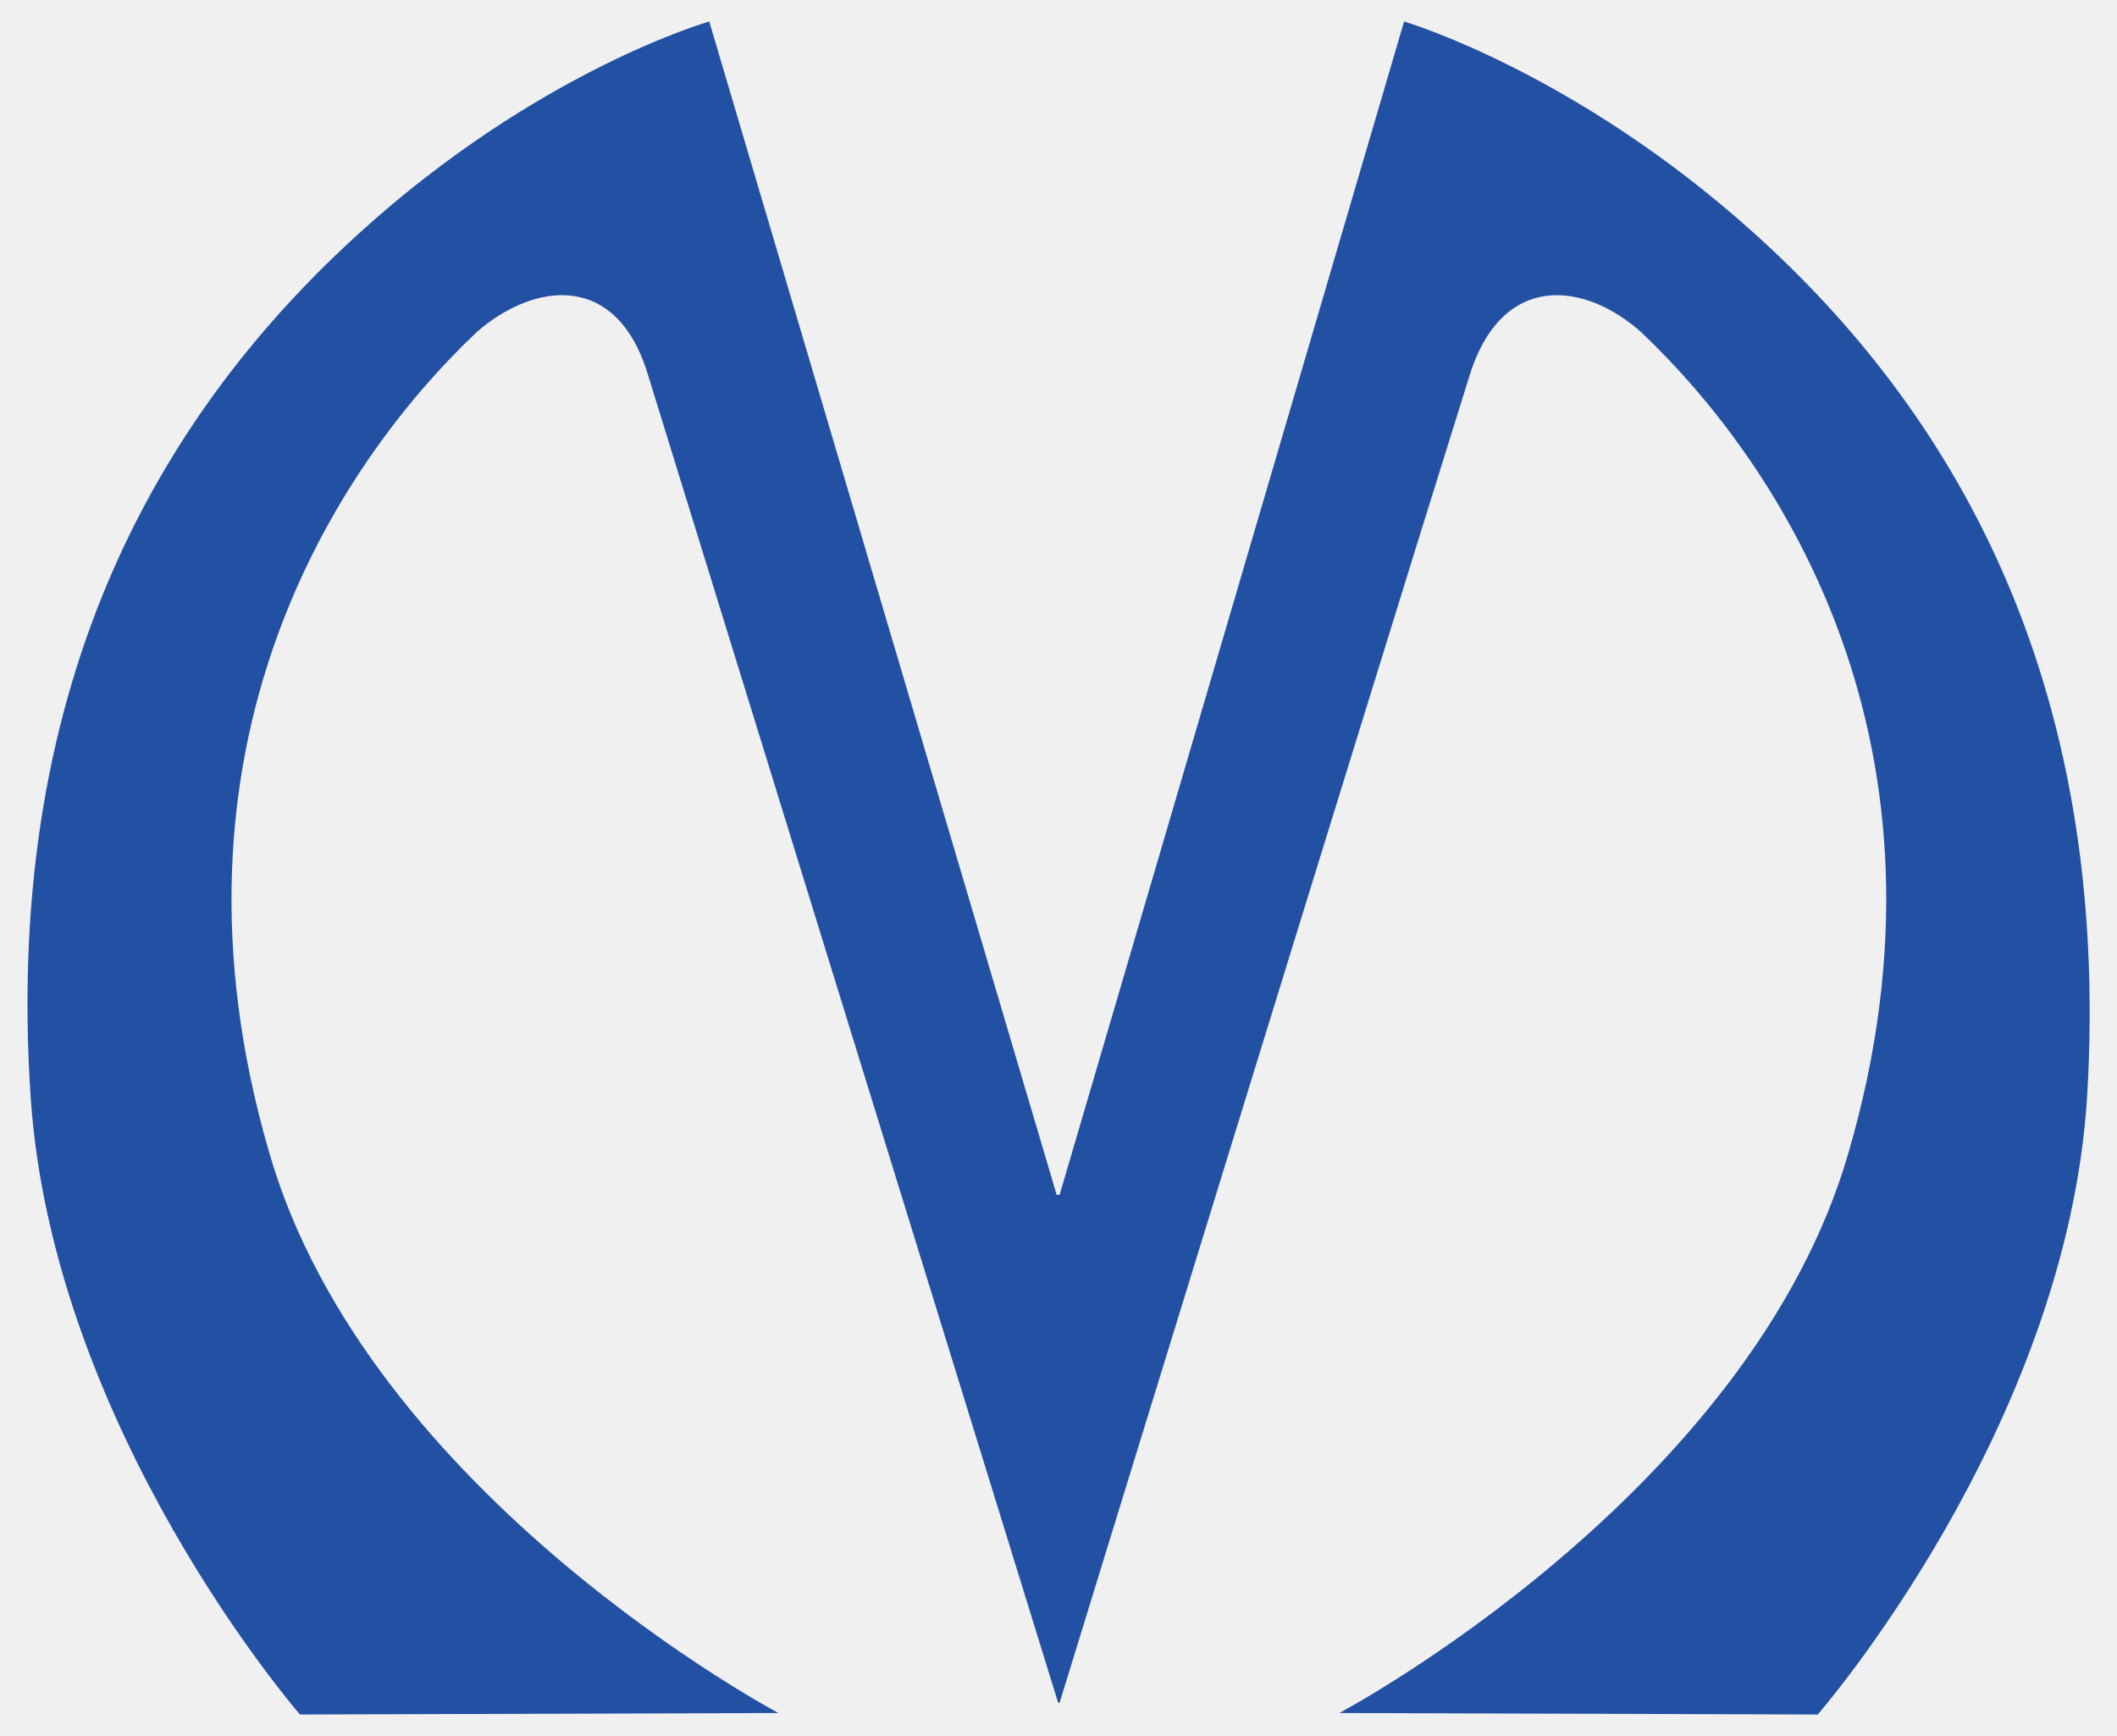
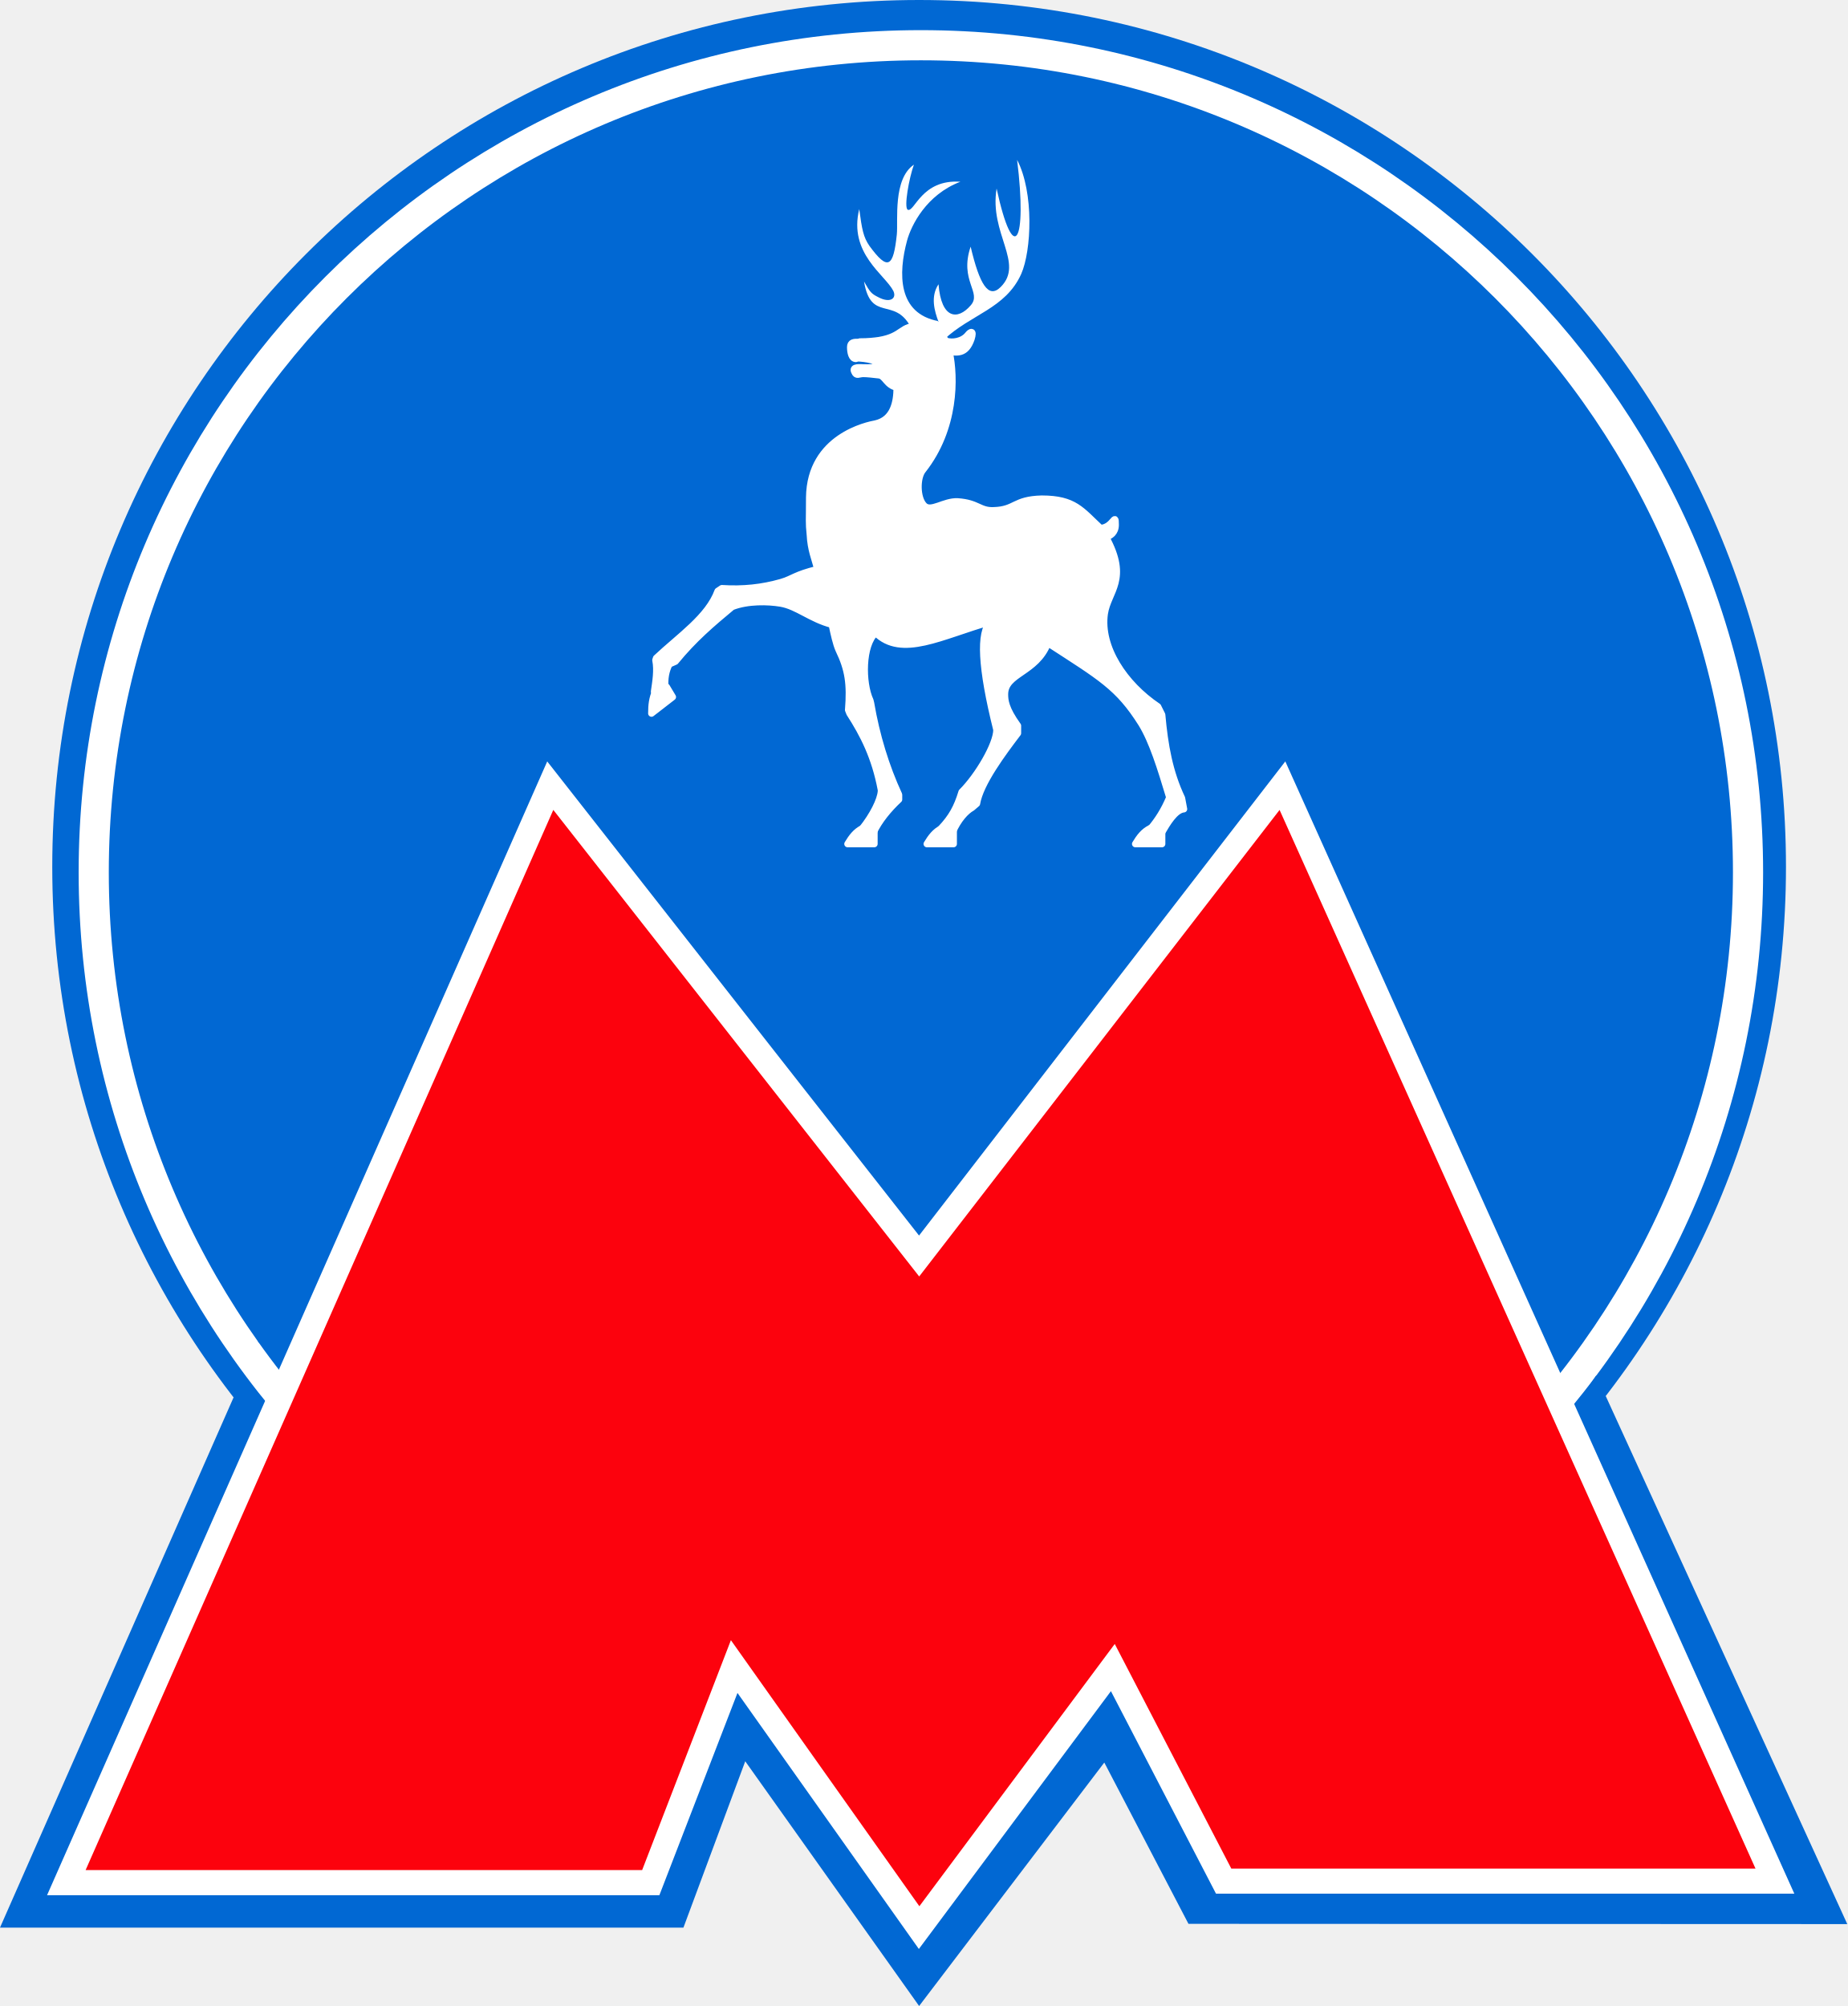
- <svg xmlns="http://www.w3.org/2000/svg" xml:space="preserve" width="200px" height="164px" version="1.1" viewBox="0 0 20000000 16431925" id="svg2999" style="image-rendering:optimizeQuality;shape-rendering:geometricPrecision;text-rendering:geometricPrecision">
-   <defs id="defs3001">
-     <style type="text/css" id="style3003">
-    
-     .fil0 {fill:#2250A3}
-    
-   </style>
-   </defs>
-   <g id="Слой_x0020_1">
-     <path id="path4" class="fil0" d="M16587653 2210131c-1700019-1532864-3316460-2006601-3316460-2006601l-3260695 11105962-27915 0-3288554-11105962c0 0-1616441 459831-3316469 2006601-1811521 1644244-3372188 4166451-3107437 8165690 209033 3163155 2550066 5852573 2550066 5852573l4528798-13953c0 0-3887793-2062319-4821418-5309108-1114789-3832028 627052-6493587 1964789-7761634 543465-473793 1337728-585286 1630338 431972 1003305 3246789 3873840 12541230 3873840 12541230l13962 47c0 0 2856629-9294441 3873831-12541230 306573-1017258 1100845-905756 1630347-431972 1337737 1268056 3079577 3929559 1964779 7761634-933615 3246789-4821408 5309108-4821408 5309108l4528798 13962c0 0 2354986-2703324 2550066-5852582 236892-3999286-1323831-6521493-3149258-8165737z" />
+ <svg xmlns="http://www.w3.org/2000/svg" version="1.1" x="0px" y="0px" viewBox="0 0 735.2 798.4" enable-background="new 0 0 760 820" xml:space="preserve" id="svg2" width="100%" height="100%">
+   <defs id="defs30" />
+   <g id="Слой_2" transform="translate(-14.3,-14)">
+     <circle cx="380.1" cy="359" r="345" id="circle7" style="fill:#0168d3" d="m 725.1,359 c 0,190.538 -154.462,345 -345,345 C 189.562,704 35.1,549.538 35.1,359 c 0,-190.538 154.462,-345 345,-345 190.538,0 345,154.462 345,345 z" />
+     <circle stroke-miterlimit="10" cx="380.8" cy="361.2" r="329.2" id="circle9" style="fill:#0168d3;stroke:#ffffff;stroke-width:12;stroke-miterlimit:10" d="M 710,361.2 C 710,543.012 562.612,690.4 380.8,690.4 198.988,690.4 51.6,543.012 51.6,361.2 51.6,179.388 198.988,32 380.8,32 562.612,32 710,179.388 710,361.2 z" />
+   </g>
+   <g id="Слой_3" transform="translate(-14.3,-14)">
+     <polygon points="129,555.7 117,548.1 228.7,292.7 380.1,479.2 526.7,292.7 643.8,548.8 629.7,552.5 640,575.8 649.6,561.4 749.5,779.8 487.3,779.7 453.8,715.5 380.1,812.4 310.9,715 286.3,781.2 14.3,781.2 111.3,561 119.3,575.7 " id="polygon12" style="fill:#0168d3" />
+     <polygon stroke-miterlimit="10" points="524.7,326.7 720.7,762.7 501.3,762.7 457.2,677.7 380.1,781.2 306.5,677.3 273.3,763.3 40.7,763.3 233.3,326.7 380.1,513.9 " id="polygon14" style="fill:#fc020d;stroke:#ffffff;stroke-width:10;stroke-miterlimit:10" />
+     <g id="layer1" transform="translate(0,-452.3622)">
+       <g id="g6827">
+         <g id="g5847" transform="matrix(2.719845,0,0,2.719845,-196.1293,225.6423)">
+           <path id="path4660" d="m 214.7,135.5 c -6,-1.1 -5.9,-7 -4.6,-11.8 0.6,-2.2 2.8,-6.7 7.8,-8.6 -5.7,-0.4 -6.7,4.5 -7.7,4.1 -0.6,-0.3 0.2,-4.7 0.9,-6.6 -3.1,2.1 -2.3,8.2 -2.5,10.2 -0.5,4.8 -1.3,5.4 -4,1.7 -0.9,-1.3 -1.1,-2.4 -1.5,-5.4 -1.6,6.5 3.8,9.6 5,12 0.5,1.1 -0.5,1.8 -2.2,0.9 -1,-0.5 -1.2,-0.7 -2.1,-2.3 1,6 4.4,2.2 6.8,6.6 0.9,-0.2 1.8,-0.2 2.6,0.1 l 1.5,-0.9 0,0 z" style="fill:#ffffff" />
+           <path id="path4662" d="m 238.4,165.8 0.9,1.3 c 0.5,-0.2 1.3,-0.6 1.3,-1.8 0,-2 -0.3,0.4 -2.2,0.5 -2.8,-2.6 -3.8,-4.3 -8.6,-4.3 -4.1,0.1 -3.8,1.6 -7,1.7 -2.1,0.1 -2.3,-1.1 -5.3,-1.3 -2,-0.1 -3.9,1.6 -4.9,0.6 -1.1,-1.1 -1.1,-4.1 -0.2,-5.2 4.8,-6.1 4.7,-13.6 3.9,-17.3 -0.2,0 -0.5,-0.1 -0.7,-0.2 1.8,0.4 3.1,0.6 3.9,-1.7 0.4,-1.3 -0.1,-1.1 -0.5,-0.6 -0.8,1 -2.3,1.2 -3.2,0.9 -0.9,-1.3 -2.3,-2.1 -3.8,-2.2 -2.9,-0.1 -2.4,1.5 -6,2.1 l 0.1,0.5 -0.1,-0.5 c -0.7,0.1 -1.6,0.2 -2.8,0.2 l -0.6,2.4 c 3.6,0.1 4.8,1.5 1.2,1.4 -0.5,0 -1.8,-0.2 -1.4,0.6 0.3,0.7 0.6,0.3 1.3,0.3 0.6,0 1.4,0.1 2.3,0.2 0.9,0.1 1.1,1.5 2.6,1.8 1.8,0.3 3.3,-1 4.9,-3.3 -1.6,2.3 -3.1,3.6 -4.9,3.3 0,2.2 -0.5,4.7 -3.1,5.3 -1.1,0.2 -9.6,1.9 -9.7,10.8 0,3.6 -0.1,3.5 0.1,5.5 0.1,2.1 0.7,3.5 1.1,5 -3.3,0.8 -3.6,1.4 -5.3,1.9 -2.8,0.8 -5.6,1.1 -8.7,0.9 l -0.6,0.4 c -1.4,3.8 -5.6,6.6 -9,9.8 l -0.1,0.3 c 0.3,1.5 0,3.2 -0.2,4.6 l 1.6,-0.6 c -0.1,-1.3 0.1,-2.4 0.6,-3.4 l 0.9,-0.4 c 2.7,-3.3 5.3,-5.5 8.3,-8 2.3,-0.9 5.3,-0.8 7.1,-0.5 2.4,0.4 4.4,2.3 7.5,3.1 -0.3,-1.3 -0.3,-2.7 -0.2,-3.8 -0.1,1 0,2.5 0.2,3.8 0.3,1.4 0.6,2.8 1,3.7 1.4,2.9 1.7,5 1.4,8.8 l 0.2,0.5 c 2,3.1 3.7,6.4 4.6,11.2 l 0,0.2 c -0.1,1.3 -1.2,3.5 -2.8,5.5 l 1.7,0.5 c 0.8,-1.7 2.2,-3.4 3.7,-4.8 l 0,-0.7 c -1.9,-4.1 -3.3,-8.7 -4.1,-13.4 l -0.1,-0.4 c -1.2,-2.6 -1.2,-8.1 0.8,-9.9 0.7,-0.6 0.1,-5.5 0.1,-8.2 0,2.7 0.5,7.6 -0.1,8.2 3.8,3.8 9.7,0.4 16.8,-1.6 1.8,-0.5 3.2,-1.1 4.3,-1.8 -1.1,0.7 -2.6,1.3 -4.3,1.8 -1.6,1.5 -1.4,6.6 0.9,15.8 0,2.1 -2.7,6.7 -5.1,9.1 -0.7,2.3 -1.5,3.7 -3,5.3 l 1.7,0.5 c 0.8,-1.8 1.9,-3 2.8,-3.5 l 0.7,-0.6 c 0.5,-3 3.8,-7.4 6,-10.3 v -1.1 c -1.8,-2.5 -1.9,-3.7 -1.9,-4.6 0,-3.1 4.6,-3.1 6.3,-7.5 -1.9,-1.2 -4,-4.2 -5.4,-8.3 1.4,4.2 3.5,7.1 5.4,8.3 7.7,5 10.3,6.4 13.7,11.8 1.6,2.6 2.8,6.5 4.1,10.8 -0.8,1.9 -1.7,3.3 -2.8,4.6 l 1.7,0.5 c 0.7,-1.2 1.9,-3.3 3.2,-3.4 l -0.3,-1.6 c -1.8,-3.8 -2.5,-7.7 -2.9,-12.2 l -0.6,-1.2 c -4.9,-3.3 -8.5,-8.7 -7.8,-13.6 0.5,-3.3 3.6,-5 0.2,-11.2 l -0.8,-1.3 0,0 z" style="fill:#ffffff;stroke:#ffffff;stroke-width:0.984;stroke-linecap:round;stroke-linejoin:round" />
+           <ellipse id="ellipse4664" cx="210.1" cy="139.2" rx="0.8" ry="0.6" d="m 210.9,139.2 c 0,0.331 -0.358,0.6 -0.8,0.6 -0.442,0 -0.8,-0.269 -0.8,-0.6 0,-0.331 0.358,-0.6 0.8,-0.6 0.442,0 0.8,0.269 0.8,0.6 z" style="fill:#ffffff" />
+           <path id="path4670" d="m 203.2,138.6 -0.6,2.4 c -0.6,0 -0.8,-0.9 -0.8,-1.7 0,-0.7 0.5,-0.8 1.4,-0.7 l 0,0 z" style="fill:#ffffff;stroke:#ffffff;stroke-width:0.984;stroke-linecap:round;stroke-linejoin:round" />
+           <path id="path4672" d="m 216.9,212 0,-1.8 -1.7,-0.5 c -1,0.5 -1.6,1.3 -2.2,2.3 h 3.9 l 0,0 z" style="fill:#ffffff;stroke:#ffffff;stroke-width:0.984;stroke-linecap:round;stroke-linejoin:round" />
+           <path id="path4674" d="m 205.3,212 0,-1.8 -1.7,-0.5 c -1,0.5 -1.6,1.3 -2.2,2.3 h 3.9 l 0,0 z" style="fill:#ffffff;stroke:#ffffff;stroke-width:0.984;stroke-linecap:round;stroke-linejoin:round" />
+           <path id="path4676" d="m 247.4,212 0,-1.8 -1.7,-0.5 c -1,0.5 -1.6,1.3 -2.2,2.3 h 3.9 l 0,0 z" style="fill:#ffffff;stroke:#ffffff;stroke-width:0.984;stroke-linecap:round;stroke-linejoin:round" />
+           <path id="path4678" d="m 175.8,190.5 -0.9,-1.5 -1.6,0.6 c -0.5,1.1 -0.6,2.1 -0.6,3.3 l 3.1,-2.4 z" style="fill:#ffffff;stroke:#ffffff;stroke-width:0.984;stroke-linecap:round;stroke-linejoin:round" />
+           <path id="path4680" d="m 213.1,136.5 c 0.8,0.3 1.6,0.8 2.4,1.7 3.9,-3.7 9,-4.5 11.3,-9.6 1.5,-3.4 1.9,-11.9 -0.6,-16.7 1.5,12.1 -0.5,15.7 -3,4.2 -1.1,6.6 4.1,10.9 0.6,14.4 -1.8,1.8 -3.1,-0.4 -4.4,-5.9 -1.7,5 1.7,6.7 0,8.6 -1.9,2.2 -4.3,2 -4.7,-3.1 -1.2,1.8 -0.6,3.9 0,5.5 l -1.3,-0.2 -2.1,0 1.8,1.1 0,0 z" style="fill:#ffffff" />
+         </g>
+       </g>
+     </g>
  </g>
</svg>
